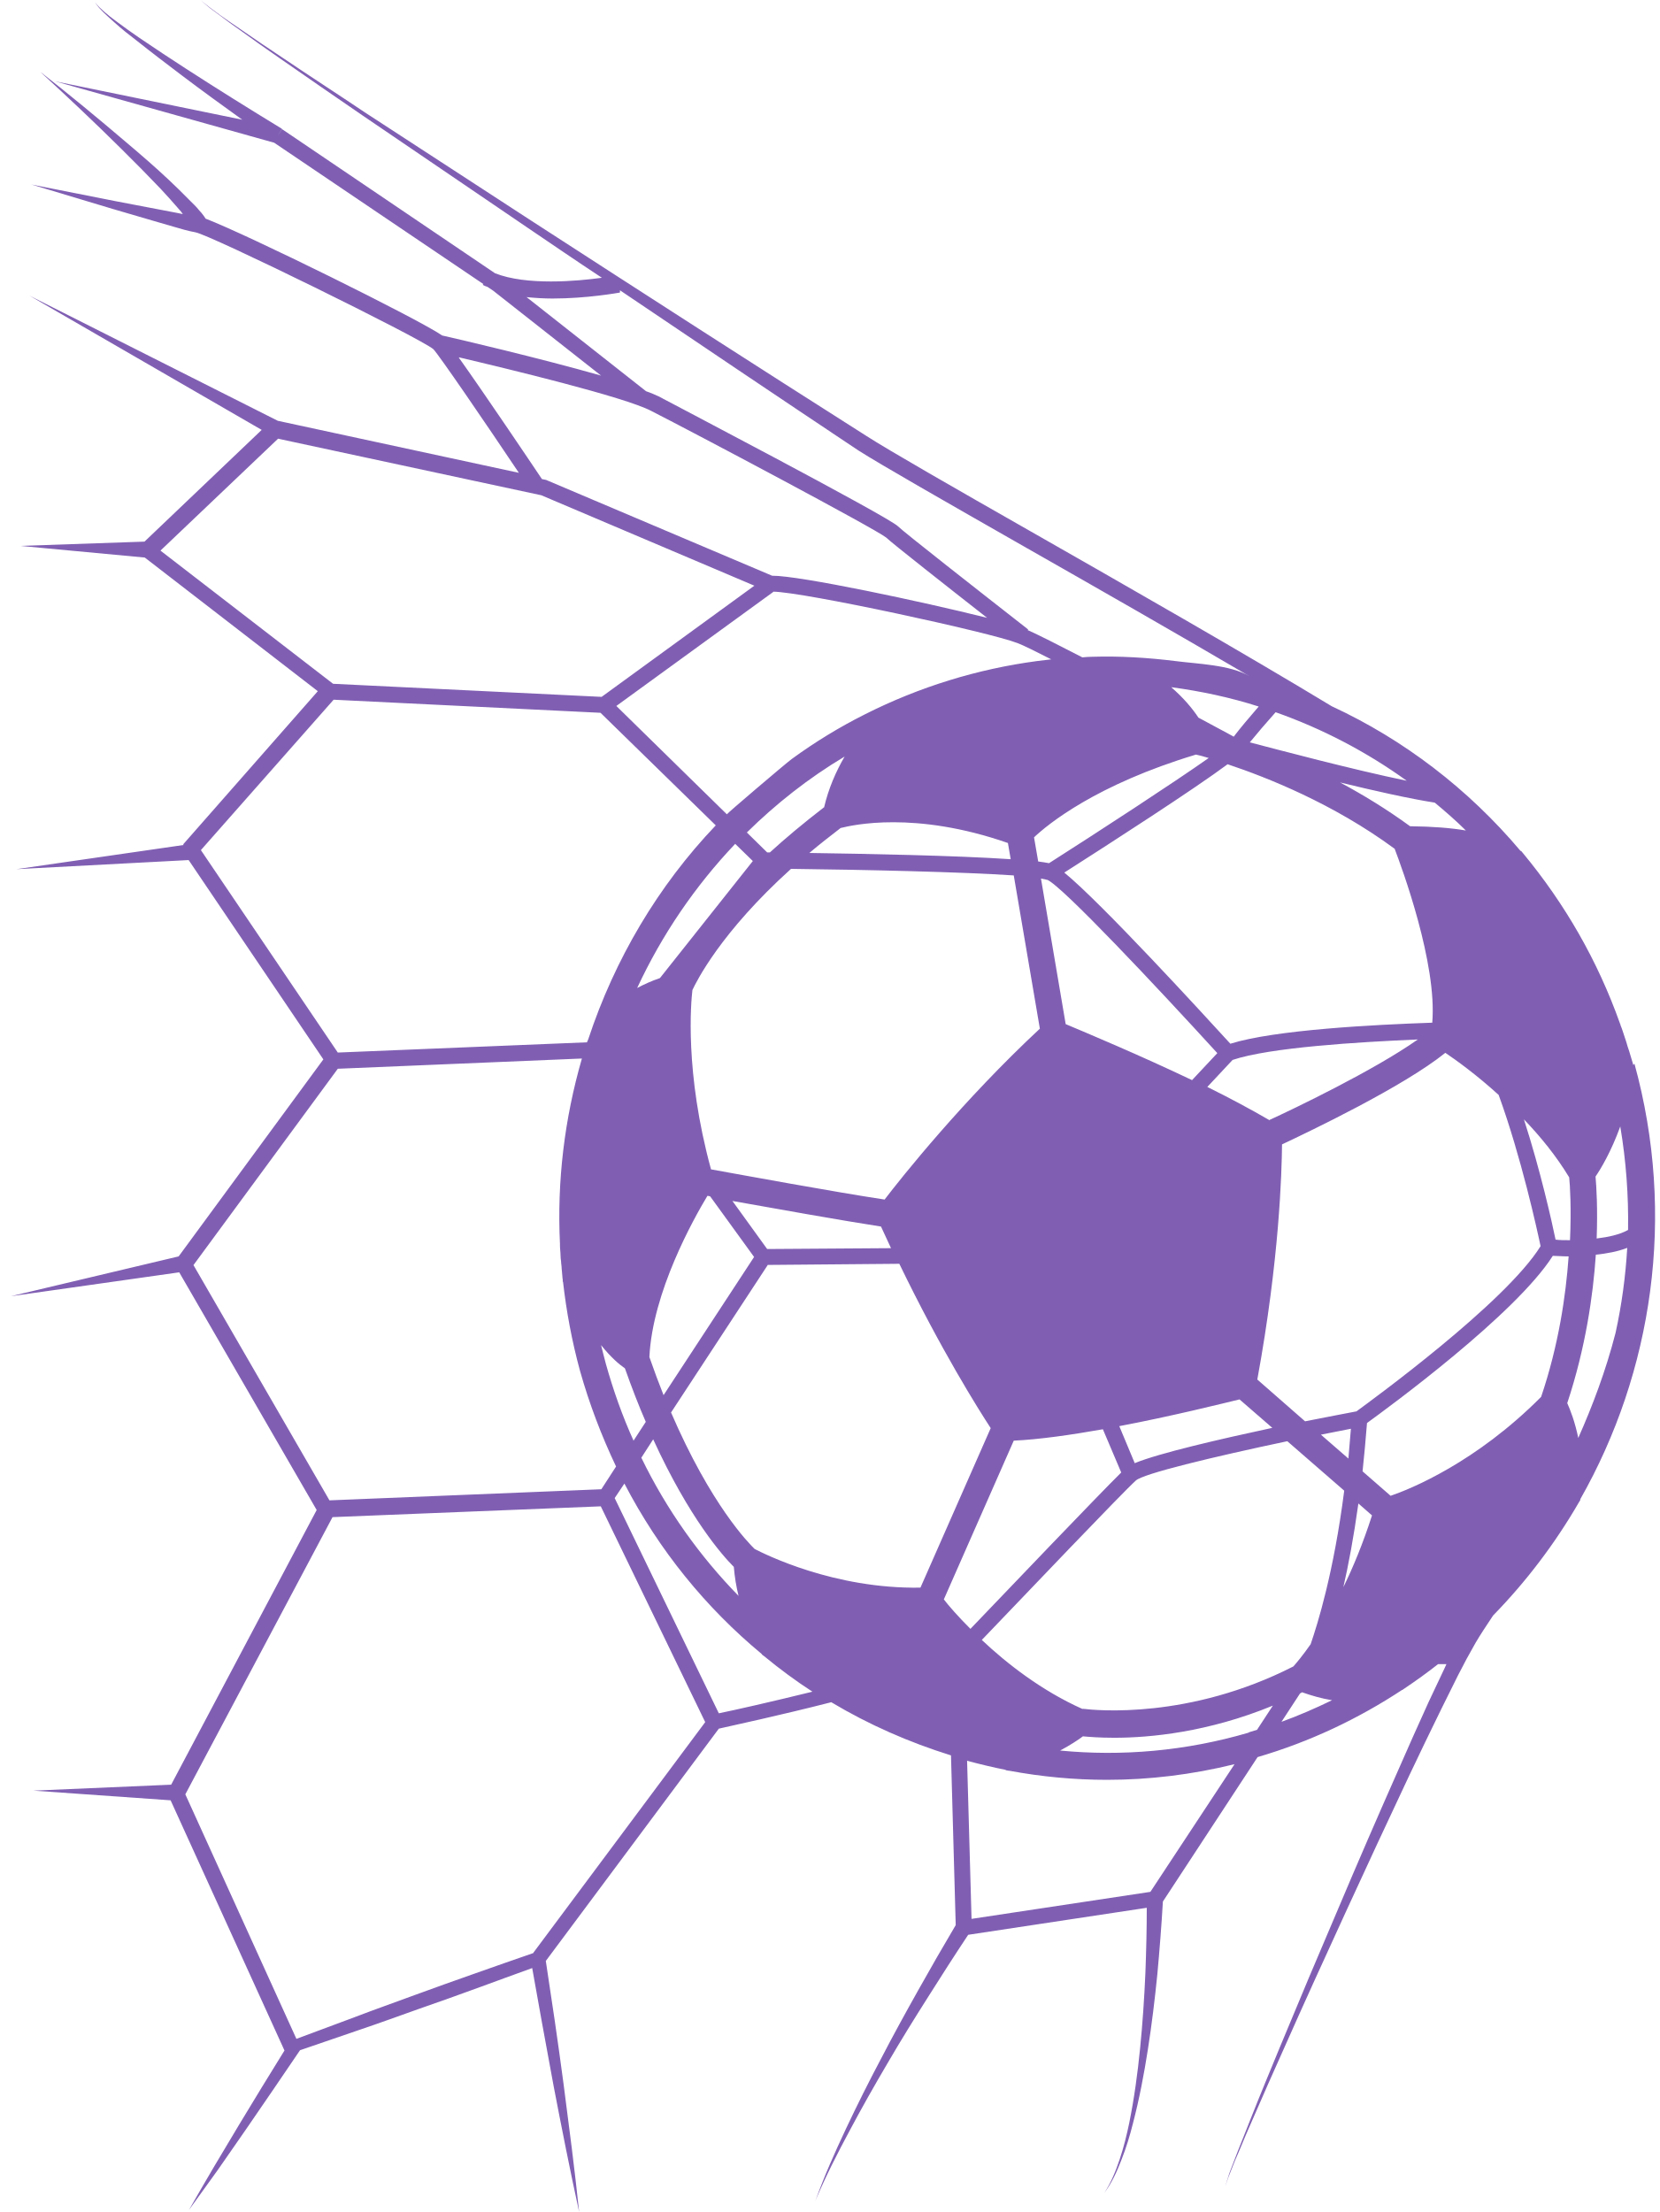
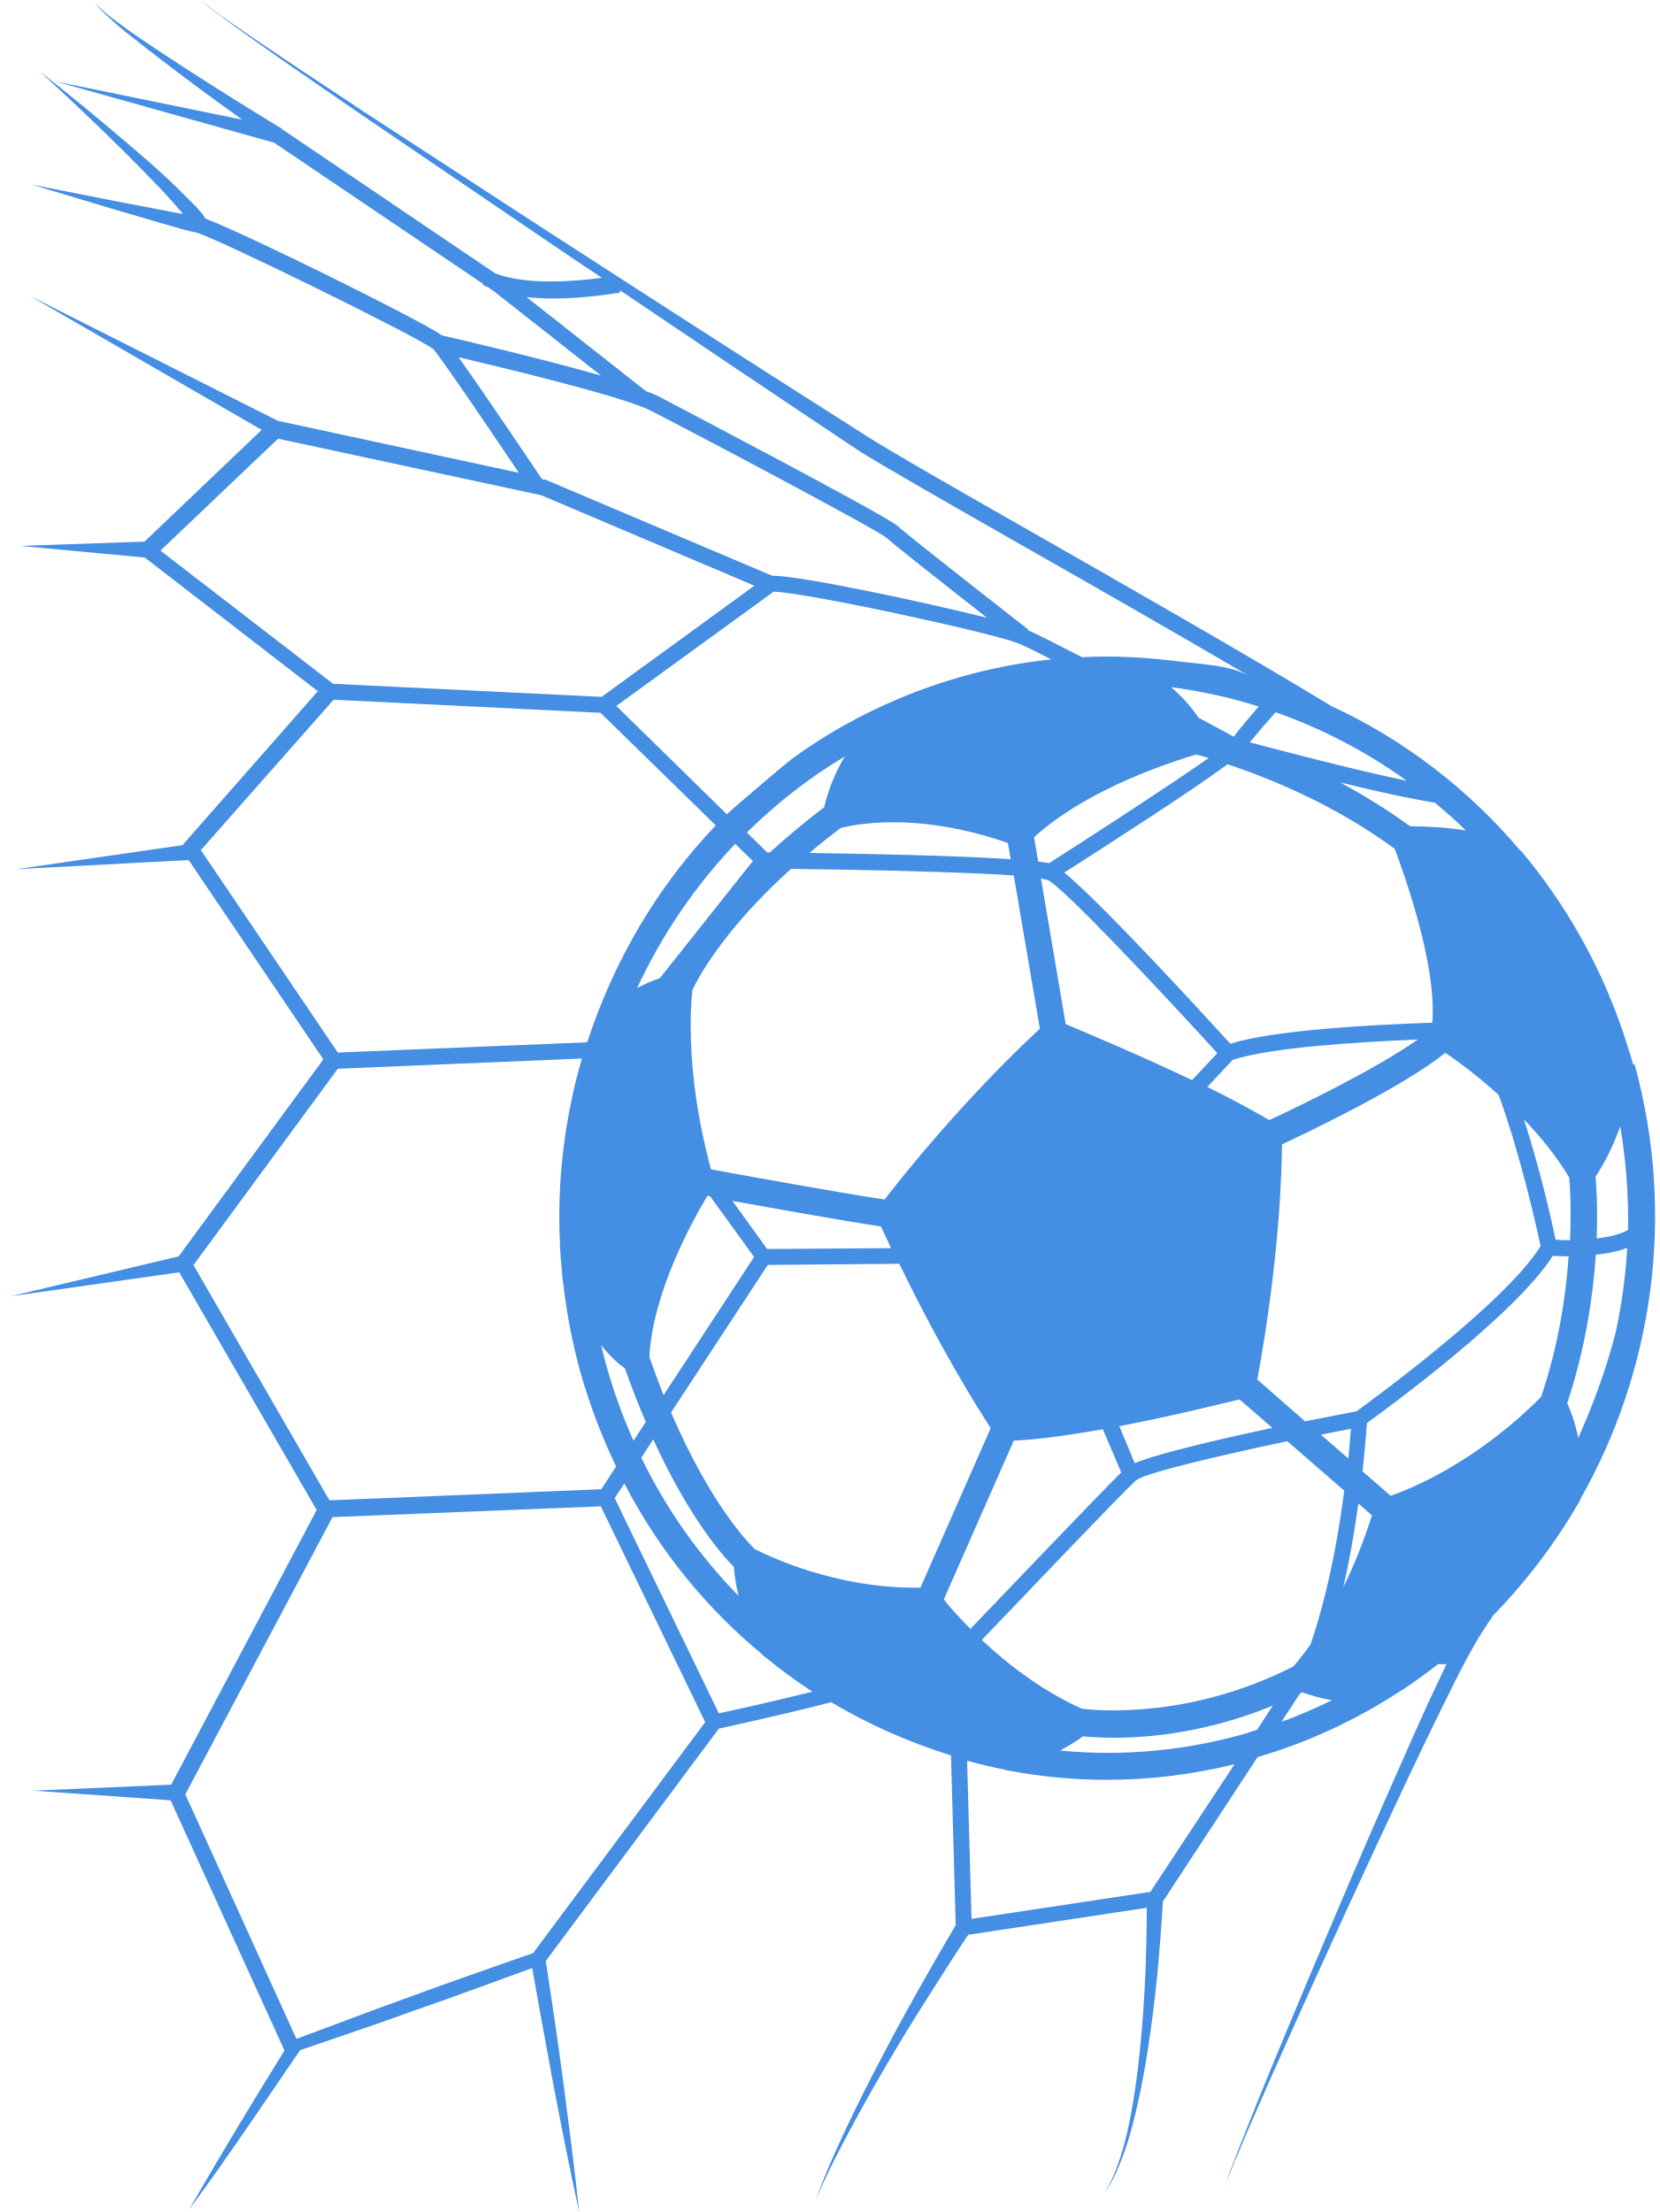
<svg xmlns="http://www.w3.org/2000/svg" width="78" height="104" viewBox="0 0 78 104" fill="none">
-   <path d="M76.788 50.075C76.723 49.848 76.657 49.634 76.592 49.42C76.54 49.286 76.501 49.139 76.462 49.006C76.436 48.925 76.409 48.845 76.383 48.765C76.318 48.578 76.266 48.391 76.187 48.204C76.187 48.177 76.174 48.15 76.161 48.123C75.117 45.182 73.576 42.496 71.592 40.103L71.513 40.009H71.487C69.033 37.095 65.99 34.769 62.609 33.205C58.483 30.705 52.934 27.537 48.456 24.984C44.865 22.939 41.784 21.174 40.727 20.493C35.465 17.151 30.216 13.769 24.994 10.387L17.147 5.28C15.854 4.411 14.549 3.569 13.243 2.687C12.591 2.259 11.951 1.818 11.311 1.377C10.985 1.163 10.671 0.936 10.345 0.709C10.188 0.588 10.031 0.481 9.875 0.361L9.418 0L9.862 0.374C10.018 0.495 10.175 0.602 10.332 0.722C10.645 0.963 10.958 1.19 11.285 1.417C11.912 1.871 12.551 2.326 13.191 2.767C14.47 3.663 15.763 4.545 17.043 5.427L24.785 10.694C25.947 11.483 27.122 12.285 28.297 13.06C27.135 13.221 24.746 13.434 23.27 12.846L13.256 6.069L13.06 6.376L13.256 6.056C11.742 5.133 10.24 4.197 8.752 3.235C8.008 2.754 7.277 2.272 6.532 1.765C6.167 1.511 5.801 1.257 5.449 0.989C5.266 0.856 5.096 0.722 4.926 0.575C4.77 0.428 4.587 0.294 4.469 0.094C4.574 0.307 4.744 0.455 4.9 0.615C5.057 0.762 5.227 0.922 5.396 1.069C5.723 1.364 6.075 1.644 6.428 1.912C7.133 2.473 7.838 3.008 8.543 3.542C9.483 4.251 10.436 4.946 11.389 5.628L2.589 3.823L12.891 6.711L22.722 13.354L22.696 13.394C22.761 13.434 22.84 13.461 22.918 13.488L23.179 13.662L28.258 17.659C25.399 16.843 21.403 15.908 20.79 15.774C19.667 14.998 11.624 11.028 9.666 10.28L9.587 10.159C9.509 10.053 9.444 9.972 9.366 9.892C9.222 9.705 9.052 9.558 8.896 9.397C8.582 9.077 8.269 8.769 7.942 8.462C7.303 7.86 6.637 7.285 5.958 6.711C4.626 5.574 3.268 4.451 1.884 3.369C3.177 4.558 4.456 5.761 5.71 7.005C6.336 7.62 6.95 8.248 7.551 8.876C7.851 9.197 8.138 9.518 8.426 9.852C8.491 9.919 8.543 9.986 8.595 10.066C8.504 10.053 8.425 10.026 8.334 10.012L7.355 9.825L5.396 9.451L1.48 8.676L5.305 9.825L7.224 10.387L8.19 10.667C8.517 10.761 8.817 10.855 9.183 10.921C9.888 11.042 19.732 15.881 20.372 16.416C20.633 16.683 22.8 19.851 24.393 22.23L13.06 19.784L1.388 13.902L12.303 20.212L6.793 25.465L0.957 25.666L6.807 26.214L14.941 32.497L8.608 39.702L8.634 39.728L0.775 40.865L8.869 40.437L15.202 49.808L8.399 59.071L0.513 60.943L8.426 59.82L14.888 70.995L8.047 83.909L1.571 84.189L8.021 84.644L13.374 96.407C12.656 97.57 11.938 98.733 11.233 99.909L10.044 101.901C9.653 102.57 9.261 103.238 8.882 103.906C9.339 103.278 9.783 102.65 10.24 102.022L11.559 100.123C12.421 98.88 13.256 97.637 14.105 96.394L16.873 95.445C17.826 95.124 18.779 94.776 19.719 94.442C20.672 94.108 21.625 93.774 22.565 93.426C23.375 93.132 24.197 92.825 25.02 92.531L25.477 95.084C25.66 96.073 25.843 97.062 26.025 98.065C26.404 100.043 26.796 102.022 27.227 104C27.018 101.995 26.756 99.99 26.495 97.985C26.365 96.982 26.221 95.993 26.078 94.99L25.66 92.196L33.794 81.275C34.381 81.141 36.679 80.647 39.081 80.032C40.844 81.088 42.737 81.917 44.709 82.532L44.931 90.512C44.33 91.528 43.743 92.544 43.168 93.573C42.568 94.643 41.98 95.712 41.419 96.795C40.844 97.878 40.296 98.974 39.773 100.083C39.251 101.193 38.755 102.302 38.337 103.465C38.807 102.342 39.369 101.246 39.943 100.177C40.518 99.094 41.118 98.038 41.732 96.995C42.346 95.939 42.985 94.91 43.638 93.881C44.252 92.905 44.879 91.929 45.518 90.967L53.913 89.697C53.913 90.713 53.887 91.742 53.848 92.771C53.796 93.948 53.718 95.124 53.6 96.3C53.483 97.477 53.326 98.64 53.091 99.803C52.973 100.377 52.83 100.952 52.647 101.5C52.464 102.048 52.242 102.61 51.916 103.104C52.268 102.636 52.516 102.088 52.725 101.54C52.947 100.979 53.117 100.417 53.261 99.843C53.561 98.693 53.783 97.53 53.966 96.354C54.148 95.191 54.292 94.001 54.41 92.825C54.514 91.688 54.605 90.539 54.671 89.403L59.123 82.612C61.59 81.89 63.862 80.807 65.912 79.457H65.925L66.043 79.377C66.578 79.016 67.1 78.642 67.609 78.241H68.001L67.91 78.441C67.649 78.976 67.414 79.51 67.153 80.045C66.669 81.115 66.186 82.184 65.716 83.267C64.763 85.419 63.823 87.585 62.909 89.75C61.982 91.916 61.068 94.081 60.167 96.26C59.723 97.343 59.267 98.426 58.836 99.522C58.614 100.07 58.405 100.618 58.183 101.166C58.078 101.433 57.974 101.714 57.87 101.981C57.817 102.115 57.765 102.262 57.726 102.396L57.595 102.824L57.739 102.396C57.791 102.262 57.843 102.129 57.896 101.995C58 101.714 58.118 101.447 58.235 101.179C58.457 100.631 58.692 100.097 58.927 99.562C59.397 98.479 59.867 97.41 60.35 96.34C61.303 94.188 62.282 92.049 63.262 89.91C64.241 87.772 65.233 85.646 66.239 83.507C66.735 82.451 67.257 81.382 67.766 80.339C68.027 79.818 68.288 79.283 68.549 78.762L68.954 77.987L69.372 77.238C69.581 76.877 69.868 76.449 70.195 75.955C71.748 74.364 73.106 72.573 74.229 70.634L74.294 70.528V70.487C77.689 64.512 78.812 57.173 76.84 50.008L76.788 50.075ZM58.705 81.462C55.741 82.331 52.738 82.585 49.84 82.304C50.336 82.037 50.702 81.796 50.91 81.636C51.198 81.663 51.707 81.703 52.386 81.703C54.057 81.703 56.786 81.449 59.841 80.192L59.097 81.329C58.966 81.369 58.836 81.409 58.705 81.449V81.462ZM36.353 27.818C37.776 27.831 46.55 29.73 47.842 30.238C48.09 30.331 48.665 30.612 49.422 31C49.2 31.026 48.978 31.053 48.756 31.08C45.949 31.454 43.22 32.296 40.674 33.579C39.473 34.181 38.311 34.889 37.215 35.691C36.94 35.892 34.146 38.272 34.172 38.285L28.976 33.192L36.353 27.831V27.818ZM50.898 80.353C48.978 79.497 47.333 78.214 46.158 77.104C48.182 74.992 52.791 70.153 53.404 69.605C53.77 69.284 56.916 68.522 60.52 67.76L63.196 70.086C62.7 73.95 61.943 76.356 61.617 77.305C61.225 77.866 60.925 78.214 60.807 78.348C55.911 80.847 51.524 80.419 50.898 80.339V80.353ZM63.144 74.671C63.392 73.602 63.64 72.279 63.862 70.688L64.502 71.249C64.071 72.586 63.601 73.722 63.131 74.671H63.144ZM72.453 65.675C69.385 68.763 66.317 70.006 65.377 70.327L64.058 69.177C64.136 68.456 64.202 67.707 64.267 66.905C65.299 66.156 71.252 61.798 73.002 59.045C73.184 59.045 73.433 59.071 73.746 59.071C73.615 60.916 73.276 63.242 72.453 65.675ZM44.369 75.206L47.66 67.734C48.848 67.68 50.336 67.466 51.85 67.199L52.712 69.231C51.629 70.3 47.503 74.618 45.623 76.583C45.035 75.995 44.604 75.5 44.369 75.193V75.206ZM36.066 58.724L34.434 56.465C36.379 56.812 39.591 57.387 41.419 57.668C41.575 58.002 41.732 58.35 41.889 58.684L36.066 58.724ZM33.428 54.981C32.175 50.409 32.488 47.094 32.553 46.546C32.749 46.132 33.885 43.832 37.188 40.851C40.74 40.892 45.27 40.998 47.66 41.159L48.887 48.364C45.257 51.746 42.385 55.355 41.588 56.398C39.277 56.05 34.773 55.222 33.441 54.981H33.428ZM49.226 41.359C49.931 41.653 54.397 46.412 57.23 49.514L56.042 50.783C53.548 49.594 50.989 48.524 50.101 48.15L48.939 41.306C49.07 41.333 49.174 41.346 49.226 41.373V41.359ZM59.684 52.668C58.836 52.174 57.817 51.626 56.76 51.104L57.948 49.834C59.697 49.246 63.849 48.992 66.656 48.872C64.593 50.329 60.768 52.16 59.684 52.655V52.668ZM65.56 39.889C65.912 40.811 67.57 45.303 67.335 48.083C64.594 48.177 59.932 48.417 57.843 49.072C56.486 47.589 51.811 42.482 50.036 41.025C52.255 39.608 56.133 37.108 57.713 35.932C59.554 36.547 62.674 37.777 65.56 39.902V39.889ZM56.825 35.638C55.154 36.814 51.707 39.06 49.318 40.584C49.187 40.557 49.017 40.531 48.809 40.504L48.613 39.368C49.265 38.753 51.524 36.895 56.224 35.478C56.355 35.504 56.564 35.558 56.825 35.638ZM39.538 38.926C40.074 38.793 43.011 38.111 47.385 39.635L47.516 40.397C44.97 40.223 40.688 40.143 38.05 40.103C38.507 39.715 39.003 39.328 39.525 38.926H39.538ZM53.352 68.803L52.621 67.052C55.089 66.584 57.439 65.996 58.274 65.795L59.815 67.132C57.334 67.667 54.488 68.322 53.352 68.79V68.803ZM59.11 64.86C60.154 59.178 60.259 55.088 60.272 53.805C61.578 53.19 65.977 51.091 67.949 49.5C68.445 49.834 69.398 50.516 70.456 51.479C71.513 54.379 72.27 57.842 72.427 58.59C70.769 61.264 64.463 65.849 63.771 66.357C63.301 66.45 62.426 66.611 61.355 66.825L59.11 64.86ZM63.51 67.172C63.471 67.653 63.431 68.121 63.392 68.576L62.1 67.453C62.57 67.359 63.053 67.266 63.523 67.172H63.51ZM73.132 58.283C72.963 57.467 72.427 55.048 71.644 52.628C72.414 53.43 73.158 54.339 73.772 55.355C73.811 55.716 73.876 56.799 73.811 58.309C73.563 58.309 73.328 58.309 73.132 58.283ZM75.012 55.315C75.26 54.954 75.743 54.152 76.174 52.962C76.448 54.593 76.566 56.211 76.54 57.828C76.161 58.042 75.626 58.162 75.064 58.229C75.117 56.812 75.052 55.783 75.012 55.328V55.315ZM66.291 38.846C65.194 38.044 64.071 37.362 63.001 36.788C64.593 37.175 66.252 37.55 67.453 37.737C67.949 38.151 68.445 38.579 68.915 39.047C68.21 38.926 67.374 38.86 66.291 38.846ZM58.757 34.903C59.071 34.515 59.541 33.967 59.971 33.486C62.165 34.261 64.241 35.344 66.134 36.708C63.549 36.173 60.089 35.25 58.757 34.903ZM38.729 37.964C37.776 38.699 36.927 39.408 36.196 40.076H36.066L35.112 39.14C36.483 37.79 38.024 36.574 39.708 35.571C39.303 36.266 38.951 37.068 38.742 37.964H38.729ZM30.53 63.804C30.673 60.756 32.606 57.307 33.258 56.224C33.298 56.224 33.35 56.237 33.389 56.251L35.452 59.098L31.196 65.595C30.974 65.033 30.752 64.445 30.53 63.804ZM36.105 59.472L42.28 59.419C44.239 63.469 46.001 66.263 46.576 67.145L43.273 74.645C39.199 74.712 35.948 73.067 35.478 72.827C35.191 72.546 33.428 70.768 31.548 66.41L36.105 59.459V59.472ZM74.203 67.627C74.046 66.851 73.824 66.29 73.681 65.969C74.542 63.376 74.895 60.916 75.025 58.991C75.535 58.938 76.057 58.844 76.501 58.67C76.422 60.02 76.24 61.357 75.952 62.667C75.495 64.445 74.869 66.103 74.19 67.627H74.203ZM58 34.636C57.674 34.448 57.073 34.141 56.342 33.74C56.068 33.325 55.65 32.818 55.062 32.309C56.459 32.497 57.843 32.791 59.175 33.218C58.744 33.713 58.274 34.275 58 34.636ZM35.387 40.49L31.026 45.985C30.634 46.118 30.282 46.279 29.955 46.452C31.117 43.953 32.671 41.667 34.564 39.675L35.387 40.477V40.49ZM29.381 64.338C29.707 65.261 30.034 66.103 30.36 66.851L29.785 67.734C29.263 66.584 28.832 65.368 28.48 64.111C28.401 63.83 28.336 63.536 28.258 63.242C28.741 63.844 29.133 64.165 29.368 64.325L29.381 64.338ZM30.712 67.68C32.41 71.383 33.964 73.134 34.499 73.669C34.538 74.15 34.616 74.605 34.721 75.032C32.893 73.161 31.339 70.982 30.151 68.536L30.712 67.667V67.68ZM24.746 13.969C25.151 14.009 25.568 14.036 25.973 14.036C27.592 14.036 29.054 13.769 29.146 13.755V13.648C32.867 16.162 36.601 18.675 40.348 21.174C41.419 21.856 44.369 23.54 48.117 25.679C51.407 27.551 55.271 29.756 58.731 31.788C57.83 31.253 56.264 31.213 55.258 31.08C53.966 30.919 52.634 30.839 51.341 30.879C51.185 30.879 51.041 30.892 50.884 30.906C49.748 30.318 48.795 29.837 48.312 29.623L48.338 29.596C46.014 27.778 42.463 24.997 42.215 24.743C41.745 24.276 31.052 18.688 30.961 18.634C30.817 18.568 30.608 18.474 30.373 18.394L24.772 13.982L24.746 13.969ZM21.586 16.803C23.858 17.338 29.355 18.661 30.608 19.316C32.606 20.332 41.184 24.877 41.667 25.278C41.928 25.532 44.63 27.658 46.406 29.048C43.364 28.286 37.58 27.056 36.301 27.069L25.673 22.564L25.477 22.524C24.968 21.762 22.735 18.447 21.573 16.817L21.586 16.803ZM7.551 25.88L13.073 20.626L25.451 23.286L35.465 27.537L28.284 32.764L15.659 32.149L7.551 25.893V25.88ZM9.444 39.969L15.685 32.898L28.232 33.513L33.65 38.806C30.934 41.654 28.898 45.102 27.657 48.859C27.644 48.885 27.631 48.925 27.618 48.952L27.592 49.006L15.881 49.487L9.444 39.969ZM9.091 59.486L15.881 50.249L27.357 49.768C26.535 52.615 26.182 55.542 26.326 58.483V58.577C26.326 58.724 26.352 58.871 26.352 59.018C26.352 59.125 26.365 59.218 26.378 59.312C26.378 59.419 26.404 59.513 26.404 59.62L26.443 60.061C26.443 60.061 26.443 60.127 26.456 60.154V60.261H26.469C26.626 61.651 26.887 63.055 27.266 64.445C27.71 66.023 28.284 67.52 28.963 68.95L28.271 70.019L15.489 70.541L9.091 59.472V59.486ZM25.046 91.835C24.145 92.143 23.244 92.464 22.33 92.785C21.39 93.119 20.437 93.453 19.497 93.8C18.557 94.148 17.604 94.482 16.664 94.843L13.935 95.859L8.713 84.363L15.633 71.33L28.245 70.822L33.154 80.968L25.046 91.849V91.835ZM33.794 80.553L28.898 70.434L29.355 69.752C30.987 72.894 33.193 75.594 35.804 77.759L35.831 77.799L35.922 77.866C36.653 78.468 37.41 79.029 38.194 79.537C36.235 80.019 34.46 80.419 33.794 80.553ZM47.281 83.227L47.425 83.254H47.451C48.952 83.534 50.493 83.681 52.046 83.681C54.018 83.681 56.029 83.441 58.039 82.946L54.083 88.948L45.675 90.218L45.466 82.785C46.067 82.946 46.68 83.093 47.281 83.213V83.227ZM61.12 79.617C61.12 79.617 61.186 79.591 61.212 79.564C61.669 79.724 62.126 79.858 62.622 79.938C61.852 80.313 61.055 80.66 60.246 80.954L61.12 79.617Z" fill="#805FB3" />
+   <path d="M76.788 50.075C76.723 49.848 76.657 49.634 76.592 49.42C76.54 49.286 76.501 49.139 76.462 49.006C76.436 48.925 76.409 48.845 76.383 48.765C76.318 48.578 76.266 48.391 76.187 48.204C76.187 48.177 76.174 48.15 76.161 48.123C75.117 45.182 73.576 42.496 71.592 40.103L71.513 40.009H71.487C69.033 37.095 65.99 34.769 62.609 33.205C58.483 30.705 52.934 27.537 48.456 24.984C44.865 22.939 41.784 21.174 40.727 20.493C35.465 17.151 30.216 13.769 24.994 10.387L17.147 5.28C15.854 4.411 14.549 3.569 13.243 2.687C12.591 2.259 11.951 1.818 11.311 1.377C10.985 1.163 10.671 0.936 10.345 0.709C10.188 0.588 10.031 0.481 9.875 0.361L9.418 0L9.862 0.374C10.018 0.495 10.175 0.602 10.332 0.722C10.645 0.963 10.958 1.19 11.285 1.417C11.912 1.871 12.551 2.326 13.191 2.767C14.47 3.663 15.763 4.545 17.043 5.427L24.785 10.694C25.947 11.483 27.122 12.285 28.297 13.06C27.135 13.221 24.746 13.434 23.27 12.846L13.256 6.069L13.06 6.376L13.256 6.056C11.742 5.133 10.24 4.197 8.752 3.235C8.008 2.754 7.277 2.272 6.532 1.765C6.167 1.511 5.801 1.257 5.449 0.989C5.266 0.856 5.096 0.722 4.926 0.575C4.77 0.428 4.587 0.294 4.469 0.094C4.574 0.307 4.744 0.455 4.9 0.615C5.057 0.762 5.227 0.922 5.396 1.069C5.723 1.364 6.075 1.644 6.428 1.912C7.133 2.473 7.838 3.008 8.543 3.542C9.483 4.251 10.436 4.946 11.389 5.628L2.589 3.823L12.891 6.711L22.722 13.354L22.696 13.394C22.761 13.434 22.84 13.461 22.918 13.488L23.179 13.662L28.258 17.659C25.399 16.843 21.403 15.908 20.79 15.774C19.667 14.998 11.624 11.028 9.666 10.28L9.587 10.159C9.509 10.053 9.444 9.972 9.366 9.892C9.222 9.705 9.052 9.558 8.896 9.397C8.582 9.077 8.269 8.769 7.942 8.462C7.303 7.86 6.637 7.285 5.958 6.711C4.626 5.574 3.268 4.451 1.884 3.369C3.177 4.558 4.456 5.761 5.71 7.005C6.336 7.62 6.95 8.248 7.551 8.876C7.851 9.197 8.138 9.518 8.426 9.852C8.491 9.919 8.543 9.986 8.595 10.066C8.504 10.053 8.425 10.026 8.334 10.012L7.355 9.825L5.396 9.451L1.48 8.676L5.305 9.825L7.224 10.387L8.19 10.667C8.517 10.761 8.817 10.855 9.183 10.921C9.888 11.042 19.732 15.881 20.372 16.416C20.633 16.683 22.8 19.851 24.393 22.23L13.06 19.784L1.388 13.902L12.303 20.212L6.793 25.465L0.957 25.666L6.807 26.214L14.941 32.497L8.608 39.702L8.634 39.728L0.775 40.865L8.869 40.437L15.202 49.808L8.399 59.071L0.513 60.943L8.426 59.82L14.888 70.995L8.047 83.909L1.571 84.189L8.021 84.644L13.374 96.407C12.656 97.57 11.938 98.733 11.233 99.909L10.044 101.901C9.653 102.57 9.261 103.238 8.882 103.906C9.339 103.278 9.783 102.65 10.24 102.022L11.559 100.123C12.421 98.88 13.256 97.637 14.105 96.394L16.873 95.445C17.826 95.124 18.779 94.776 19.719 94.442C20.672 94.108 21.625 93.774 22.565 93.426C23.375 93.132 24.197 92.825 25.02 92.531L25.477 95.084C25.66 96.073 25.843 97.062 26.025 98.065C26.404 100.043 26.796 102.022 27.227 104C27.018 101.995 26.756 99.99 26.495 97.985C26.365 96.982 26.221 95.993 26.078 94.99L25.66 92.196L33.794 81.275C34.381 81.141 36.679 80.647 39.081 80.032C40.844 81.088 42.737 81.917 44.709 82.532L44.931 90.512C44.33 91.528 43.743 92.544 43.168 93.573C42.568 94.643 41.98 95.712 41.419 96.795C40.844 97.878 40.296 98.974 39.773 100.083C39.251 101.193 38.755 102.302 38.337 103.465C38.807 102.342 39.369 101.246 39.943 100.177C40.518 99.094 41.118 98.038 41.732 96.995C42.346 95.939 42.985 94.91 43.638 93.881C44.252 92.905 44.879 91.929 45.518 90.967L53.913 89.697C53.913 90.713 53.887 91.742 53.848 92.771C53.796 93.948 53.718 95.124 53.6 96.3C53.483 97.477 53.326 98.64 53.091 99.803C52.973 100.377 52.83 100.952 52.647 101.5C52.464 102.048 52.242 102.61 51.916 103.104C52.268 102.636 52.516 102.088 52.725 101.54C52.947 100.979 53.117 100.417 53.261 99.843C53.561 98.693 53.783 97.53 53.966 96.354C54.148 95.191 54.292 94.001 54.41 92.825C54.514 91.688 54.605 90.539 54.671 89.403L59.123 82.612C61.59 81.89 63.862 80.807 65.912 79.457H65.925L66.043 79.377C66.578 79.016 67.1 78.642 67.609 78.241H68.001L67.91 78.441C67.649 78.976 67.414 79.51 67.153 80.045C66.669 81.115 66.186 82.184 65.716 83.267C64.763 85.419 63.823 87.585 62.909 89.75C61.982 91.916 61.068 94.081 60.167 96.26C59.723 97.343 59.267 98.426 58.836 99.522C58.614 100.07 58.405 100.618 58.183 101.166C58.078 101.433 57.974 101.714 57.87 101.981C57.817 102.115 57.765 102.262 57.726 102.396L57.595 102.824L57.739 102.396C57.791 102.262 57.843 102.129 57.896 101.995C58 101.714 58.118 101.447 58.235 101.179C58.457 100.631 58.692 100.097 58.927 99.562C59.397 98.479 59.867 97.41 60.35 96.34C61.303 94.188 62.282 92.049 63.262 89.91C64.241 87.772 65.233 85.646 66.239 83.507C66.735 82.451 67.257 81.382 67.766 80.339C68.027 79.818 68.288 79.283 68.549 78.762L68.954 77.987L69.372 77.238C69.581 76.877 69.868 76.449 70.195 75.955C71.748 74.364 73.106 72.573 74.229 70.634L74.294 70.528V70.487C77.689 64.512 78.812 57.173 76.84 50.008L76.788 50.075ZM58.705 81.462C55.741 82.331 52.738 82.585 49.84 82.304C50.336 82.037 50.702 81.796 50.91 81.636C51.198 81.663 51.707 81.703 52.386 81.703C54.057 81.703 56.786 81.449 59.841 80.192L59.097 81.329C58.966 81.369 58.836 81.409 58.705 81.449V81.462ZM36.353 27.818C37.776 27.831 46.55 29.73 47.842 30.238C48.09 30.331 48.665 30.612 49.422 31C49.2 31.026 48.978 31.053 48.756 31.08C45.949 31.454 43.22 32.296 40.674 33.579C39.473 34.181 38.311 34.889 37.215 35.691C36.94 35.892 34.146 38.272 34.172 38.285L28.976 33.192L36.353 27.831V27.818ZM50.898 80.353C48.978 79.497 47.333 78.214 46.158 77.104C48.182 74.992 52.791 70.153 53.404 69.605C53.77 69.284 56.916 68.522 60.52 67.76L63.196 70.086C62.7 73.95 61.943 76.356 61.617 77.305C61.225 77.866 60.925 78.214 60.807 78.348C55.911 80.847 51.524 80.419 50.898 80.339V80.353ZM63.144 74.671C63.392 73.602 63.64 72.279 63.862 70.688L64.502 71.249C64.071 72.586 63.601 73.722 63.131 74.671H63.144ZM72.453 65.675C69.385 68.763 66.317 70.006 65.377 70.327L64.058 69.177C64.136 68.456 64.202 67.707 64.267 66.905C65.299 66.156 71.252 61.798 73.002 59.045C73.184 59.045 73.433 59.071 73.746 59.071C73.615 60.916 73.276 63.242 72.453 65.675ZM44.369 75.206L47.66 67.734C48.848 67.68 50.336 67.466 51.85 67.199L52.712 69.231C51.629 70.3 47.503 74.618 45.623 76.583C45.035 75.995 44.604 75.5 44.369 75.193V75.206ZM36.066 58.724L34.434 56.465C36.379 56.812 39.591 57.387 41.419 57.668C41.575 58.002 41.732 58.35 41.889 58.684L36.066 58.724ZM33.428 54.981C32.175 50.409 32.488 47.094 32.553 46.546C32.749 46.132 33.885 43.832 37.188 40.851C40.74 40.892 45.27 40.998 47.66 41.159L48.887 48.364C45.257 51.746 42.385 55.355 41.588 56.398C39.277 56.05 34.773 55.222 33.441 54.981H33.428ZM49.226 41.359C49.931 41.653 54.397 46.412 57.23 49.514L56.042 50.783C53.548 49.594 50.989 48.524 50.101 48.15L48.939 41.306C49.07 41.333 49.174 41.346 49.226 41.373V41.359ZM59.684 52.668C58.836 52.174 57.817 51.626 56.76 51.104L57.948 49.834C59.697 49.246 63.849 48.992 66.656 48.872C64.593 50.329 60.768 52.16 59.684 52.655V52.668ZM65.56 39.889C65.912 40.811 67.57 45.303 67.335 48.083C64.594 48.177 59.932 48.417 57.843 49.072C56.486 47.589 51.811 42.482 50.036 41.025C52.255 39.608 56.133 37.108 57.713 35.932C59.554 36.547 62.674 37.777 65.56 39.902V39.889ZM56.825 35.638C55.154 36.814 51.707 39.06 49.318 40.584C49.187 40.557 49.017 40.531 48.809 40.504L48.613 39.368C49.265 38.753 51.524 36.895 56.224 35.478C56.355 35.504 56.564 35.558 56.825 35.638ZM39.538 38.926C40.074 38.793 43.011 38.111 47.385 39.635L47.516 40.397C44.97 40.223 40.688 40.143 38.05 40.103C38.507 39.715 39.003 39.328 39.525 38.926H39.538ZM53.352 68.803L52.621 67.052C55.089 66.584 57.439 65.996 58.274 65.795L59.815 67.132C57.334 67.667 54.488 68.322 53.352 68.79V68.803ZM59.11 64.86C60.154 59.178 60.259 55.088 60.272 53.805C61.578 53.19 65.977 51.091 67.949 49.5C68.445 49.834 69.398 50.516 70.456 51.479C71.513 54.379 72.27 57.842 72.427 58.59C70.769 61.264 64.463 65.849 63.771 66.357C63.301 66.45 62.426 66.611 61.355 66.825L59.11 64.86ZM63.51 67.172C63.471 67.653 63.431 68.121 63.392 68.576L62.1 67.453C62.57 67.359 63.053 67.266 63.523 67.172H63.51ZM73.132 58.283C72.963 57.467 72.427 55.048 71.644 52.628C72.414 53.43 73.158 54.339 73.772 55.355C73.811 55.716 73.876 56.799 73.811 58.309C73.563 58.309 73.328 58.309 73.132 58.283ZM75.012 55.315C75.26 54.954 75.743 54.152 76.174 52.962C76.448 54.593 76.566 56.211 76.54 57.828C76.161 58.042 75.626 58.162 75.064 58.229C75.117 56.812 75.052 55.783 75.012 55.328V55.315ZM66.291 38.846C65.194 38.044 64.071 37.362 63.001 36.788C64.593 37.175 66.252 37.55 67.453 37.737C67.949 38.151 68.445 38.579 68.915 39.047C68.21 38.926 67.374 38.86 66.291 38.846ZM58.757 34.903C59.071 34.515 59.541 33.967 59.971 33.486C62.165 34.261 64.241 35.344 66.134 36.708C63.549 36.173 60.089 35.25 58.757 34.903ZM38.729 37.964C37.776 38.699 36.927 39.408 36.196 40.076H36.066L35.112 39.14C36.483 37.79 38.024 36.574 39.708 35.571C39.303 36.266 38.951 37.068 38.742 37.964H38.729ZM30.53 63.804C30.673 60.756 32.606 57.307 33.258 56.224C33.298 56.224 33.35 56.237 33.389 56.251L35.452 59.098L31.196 65.595C30.974 65.033 30.752 64.445 30.53 63.804ZM36.105 59.472L42.28 59.419C44.239 63.469 46.001 66.263 46.576 67.145L43.273 74.645C39.199 74.712 35.948 73.067 35.478 72.827C35.191 72.546 33.428 70.768 31.548 66.41L36.105 59.459V59.472ZM74.203 67.627C74.046 66.851 73.824 66.29 73.681 65.969C74.542 63.376 74.895 60.916 75.025 58.991C75.535 58.938 76.057 58.844 76.501 58.67C76.422 60.02 76.24 61.357 75.952 62.667C75.495 64.445 74.869 66.103 74.19 67.627H74.203ZM58 34.636C57.674 34.448 57.073 34.141 56.342 33.74C56.068 33.325 55.65 32.818 55.062 32.309C56.459 32.497 57.843 32.791 59.175 33.218C58.744 33.713 58.274 34.275 58 34.636ZM35.387 40.49L31.026 45.985C30.634 46.118 30.282 46.279 29.955 46.452C31.117 43.953 32.671 41.667 34.564 39.675L35.387 40.477V40.49ZM29.381 64.338C29.707 65.261 30.034 66.103 30.36 66.851L29.785 67.734C29.263 66.584 28.832 65.368 28.48 64.111C28.401 63.83 28.336 63.536 28.258 63.242C28.741 63.844 29.133 64.165 29.368 64.325L29.381 64.338ZM30.712 67.68C32.41 71.383 33.964 73.134 34.499 73.669C34.538 74.15 34.616 74.605 34.721 75.032C32.893 73.161 31.339 70.982 30.151 68.536L30.712 67.667V67.68ZM24.746 13.969C25.151 14.009 25.568 14.036 25.973 14.036C27.592 14.036 29.054 13.769 29.146 13.755V13.648C32.867 16.162 36.601 18.675 40.348 21.174C41.419 21.856 44.369 23.54 48.117 25.679C51.407 27.551 55.271 29.756 58.731 31.788C57.83 31.253 56.264 31.213 55.258 31.08C53.966 30.919 52.634 30.839 51.341 30.879C51.185 30.879 51.041 30.892 50.884 30.906C49.748 30.318 48.795 29.837 48.312 29.623L48.338 29.596C46.014 27.778 42.463 24.997 42.215 24.743C41.745 24.276 31.052 18.688 30.961 18.634C30.817 18.568 30.608 18.474 30.373 18.394L24.772 13.982L24.746 13.969ZM21.586 16.803C23.858 17.338 29.355 18.661 30.608 19.316C32.606 20.332 41.184 24.877 41.667 25.278C41.928 25.532 44.63 27.658 46.406 29.048C43.364 28.286 37.58 27.056 36.301 27.069L25.673 22.564L25.477 22.524C24.968 21.762 22.735 18.447 21.573 16.817L21.586 16.803ZM7.551 25.88L13.073 20.626L25.451 23.286L35.465 27.537L28.284 32.764L15.659 32.149L7.551 25.893V25.88ZM9.444 39.969L15.685 32.898L28.232 33.513L33.65 38.806C30.934 41.654 28.898 45.102 27.657 48.859C27.644 48.885 27.631 48.925 27.618 48.952L27.592 49.006L15.881 49.487L9.444 39.969ZM9.091 59.486L15.881 50.249L27.357 49.768C26.535 52.615 26.182 55.542 26.326 58.483V58.577C26.326 58.724 26.352 58.871 26.352 59.018C26.352 59.125 26.365 59.218 26.378 59.312C26.378 59.419 26.404 59.513 26.404 59.62L26.443 60.061C26.443 60.061 26.443 60.127 26.456 60.154V60.261H26.469C26.626 61.651 26.887 63.055 27.266 64.445C27.71 66.023 28.284 67.52 28.963 68.95L28.271 70.019L15.489 70.541L9.091 59.472V59.486ZM25.046 91.835C24.145 92.143 23.244 92.464 22.33 92.785C21.39 93.119 20.437 93.453 19.497 93.8C18.557 94.148 17.604 94.482 16.664 94.843L13.935 95.859L8.713 84.363L15.633 71.33L28.245 70.822L33.154 80.968L25.046 91.849V91.835ZM33.794 80.553L28.898 70.434L29.355 69.752C30.987 72.894 33.193 75.594 35.804 77.759L35.831 77.799L35.922 77.866C36.653 78.468 37.41 79.029 38.194 79.537C36.235 80.019 34.46 80.419 33.794 80.553ZM47.281 83.227L47.425 83.254H47.451C48.952 83.534 50.493 83.681 52.046 83.681C54.018 83.681 56.029 83.441 58.039 82.946L54.083 88.948L45.675 90.218L45.466 82.785C46.067 82.946 46.68 83.093 47.281 83.213V83.227ZM61.12 79.617C61.12 79.617 61.186 79.591 61.212 79.564C61.669 79.724 62.126 79.858 62.622 79.938C61.852 80.313 61.055 80.66 60.246 80.954L61.12 79.617Z" fill="#448EE4" />
</svg>
